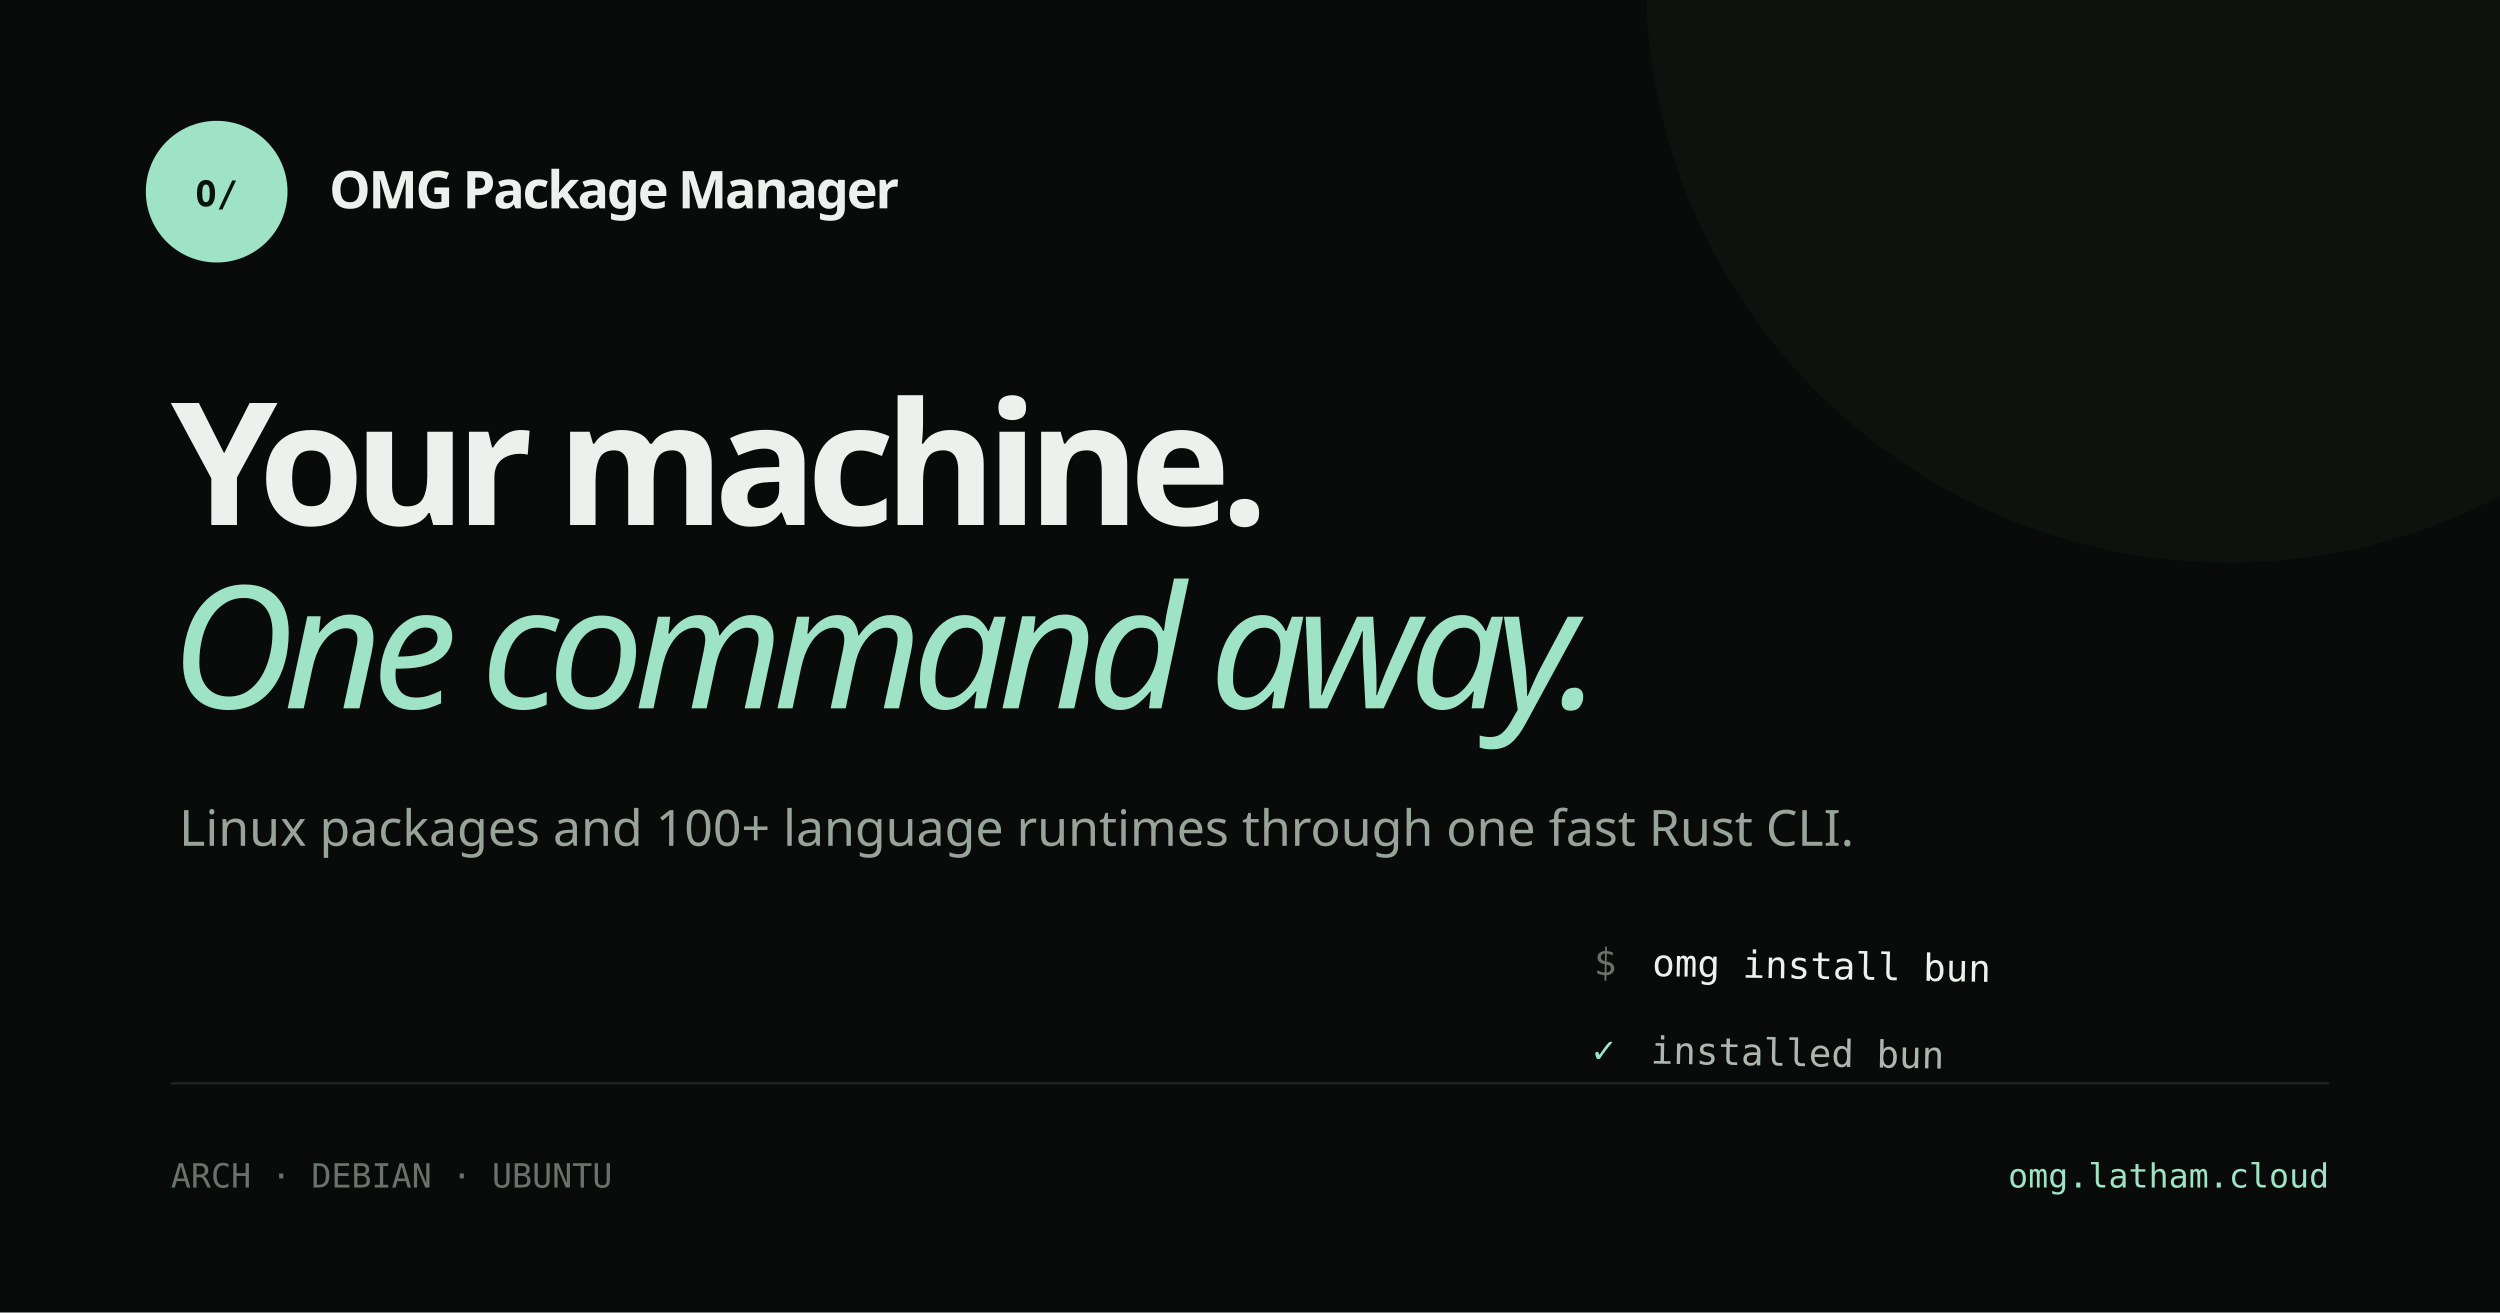
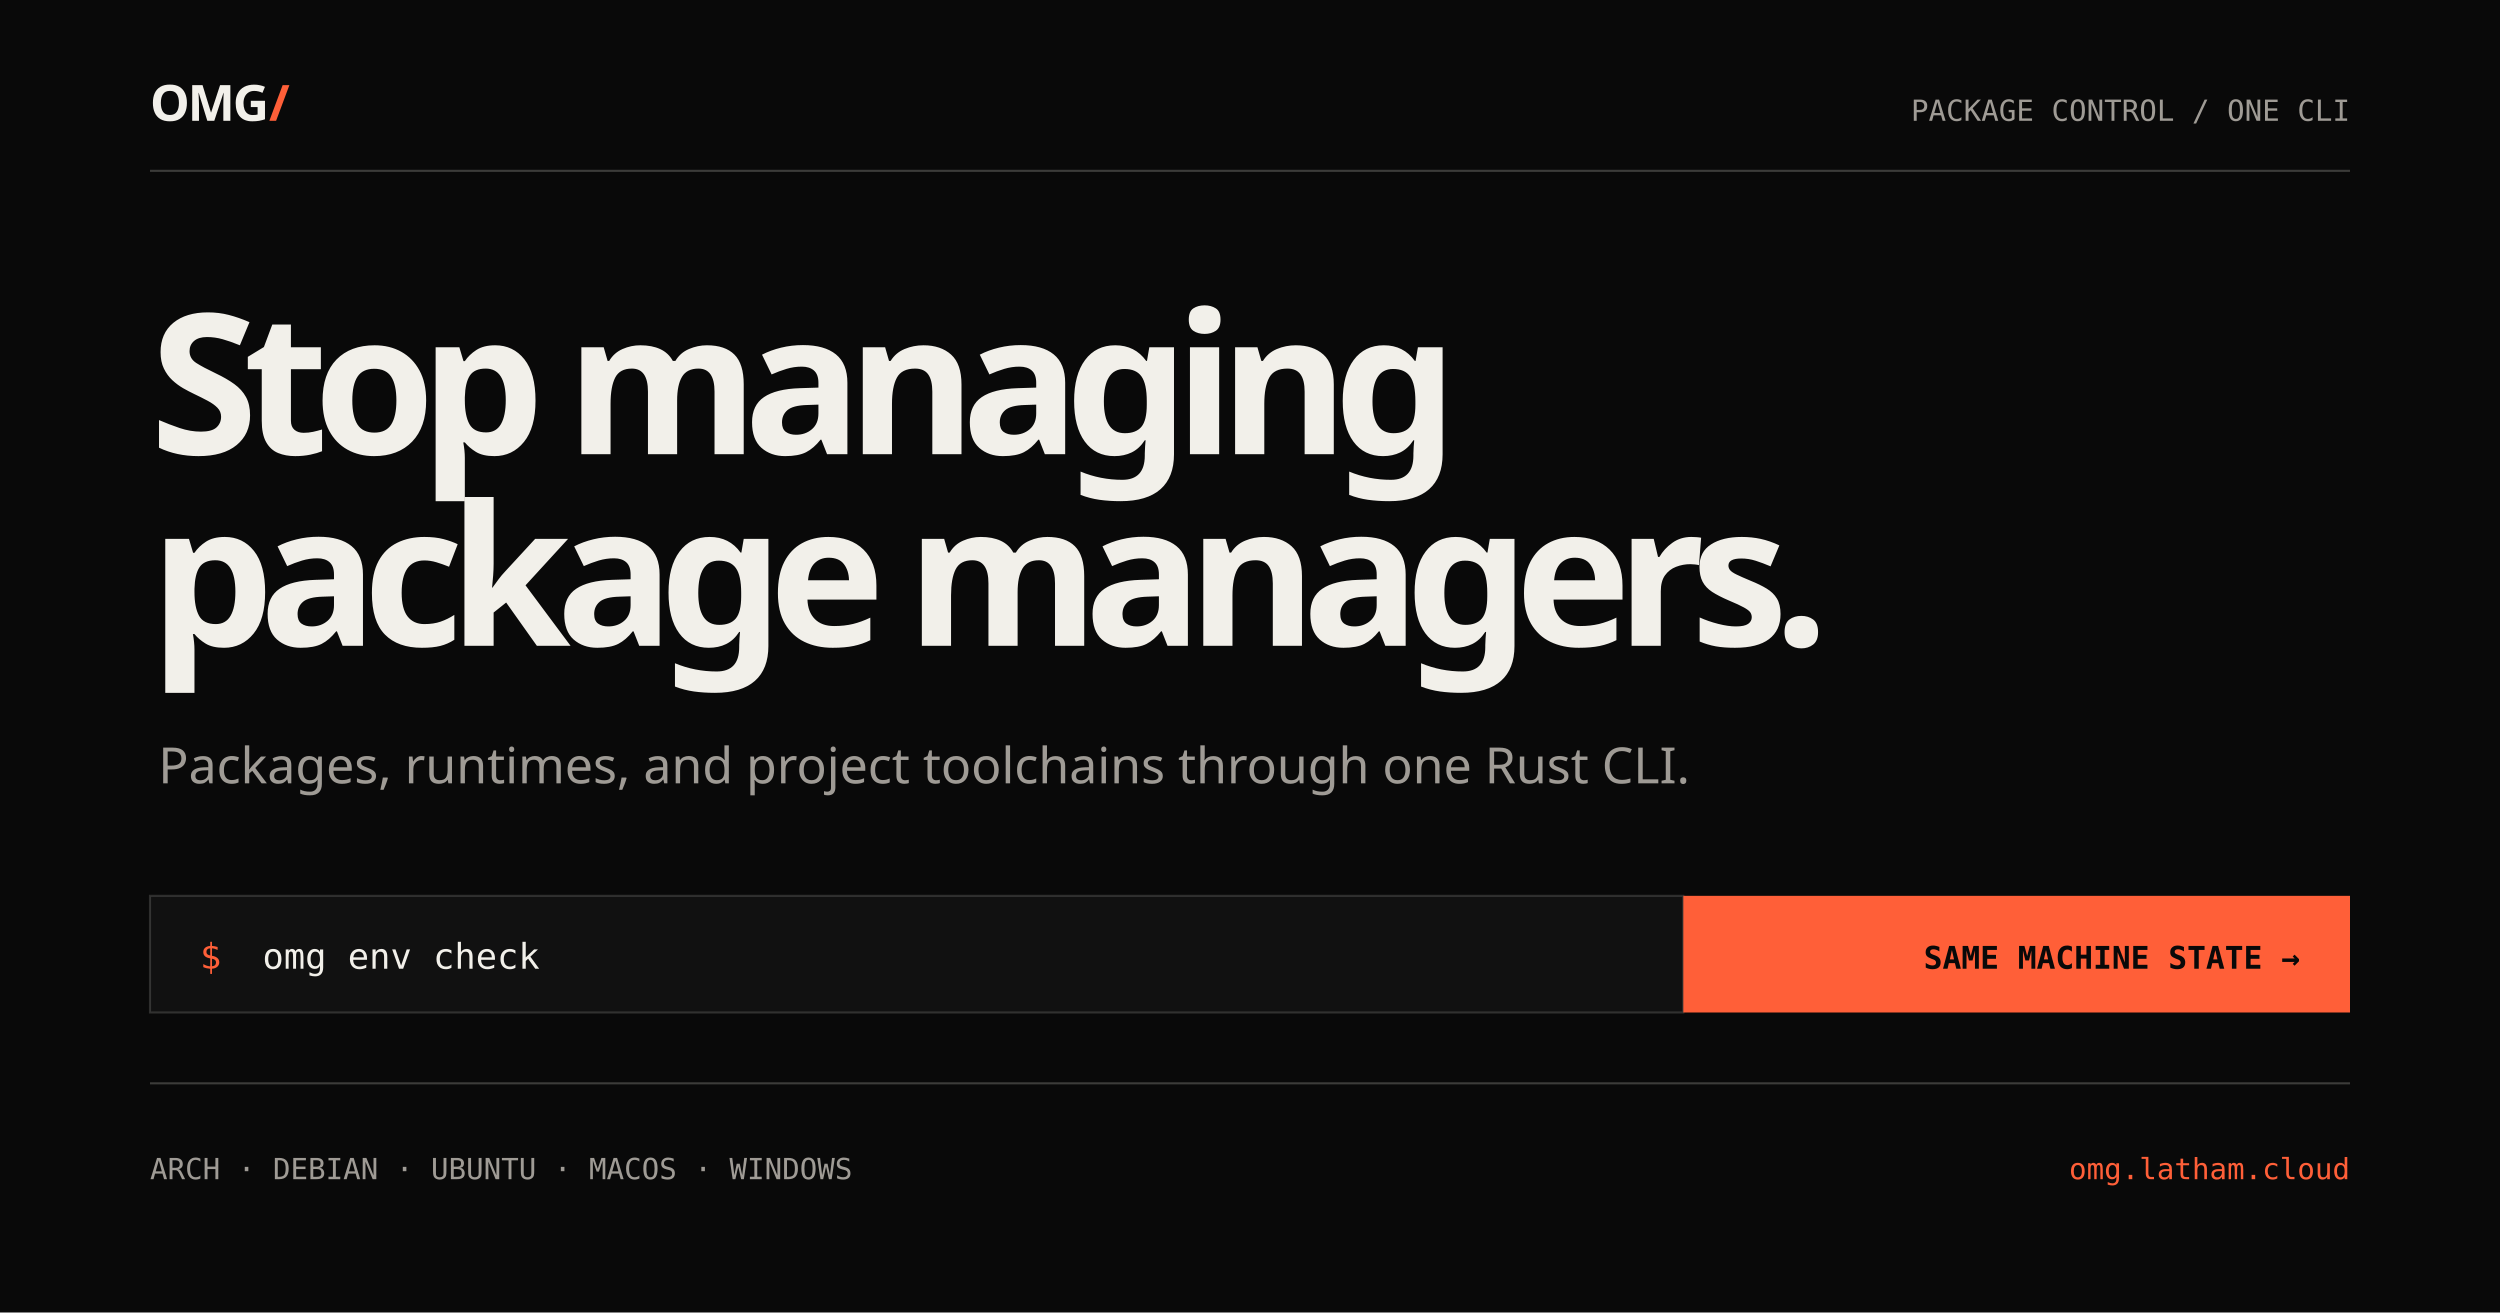
<svg xmlns="http://www.w3.org/2000/svg" width="1200" height="630" viewBox="0 0 1200 630" role="img" aria-labelledby="title description">
-   <rect width="1200" height="630" fill="#080b09" />
-   <circle cx="1070" cy="-10" r="280" fill="#9fe3c6" opacity="0.035" />
-   <circle cx="104" cy="92" r="34" fill="#9fe3c6" />
-   <text x="104" y="99" text-anchor="middle" font-family="ui-monospace, monospace" font-size="17" font-weight="700" fill="#08130e">O/</text>
-   <text x="158" y="100" font-family="system-ui, sans-serif" font-size="25" font-weight="650" letter-spacing="-1" fill="#edf1ed">OMG Package Manager</text>
-   <text x="82" y="252" font-family="system-ui, sans-serif" font-size="82" font-weight="620" letter-spacing="-5" fill="#edf1ed">Your machine.</text>
-   <text x="82" y="340" font-family="system-ui, sans-serif" font-size="82" font-style="italic" font-weight="420" letter-spacing="-5" fill="#9fe3c6">One command away.</text>
-   <text x="86" y="406" font-family="system-ui, sans-serif" font-size="24" fill="#98a39a">Linux packages and 100+ language runtimes through one fast Rust CLI.</text>
-   <g transform="translate(765 468) rotate(1)">
-     <text x="0" y="0" font-family="ui-monospace, monospace" font-size="18" fill="#69736b">$</text>
-     <text x="28" y="0" font-family="ui-monospace, monospace" font-size="18" fill="#edf1ed">omg install bun</text>
-     <text x="0" y="42" font-family="ui-monospace, monospace" font-size="18" fill="#9fe3c6">✓</text>
-     <text x="28" y="42" font-family="ui-monospace, monospace" font-size="18" fill="#aeb7af">installed bun</text>
+   <rect width="1200" height="630" fill="#090909" />
+   <line x1="72" y1="82" x2="1128" y2="82" stroke="#f2f0ea" stroke-opacity="0.22" />
+   <line x1="72" y1="520" x2="1128" y2="520" stroke="#f2f0ea" stroke-opacity="0.22" />
+   <text x="72" y="58" font-family="system-ui, sans-serif" font-size="24" font-weight="750" letter-spacing="-1" fill="#f2f0ea">OMG<tspan fill="#ff5f38">/</tspan>
+   </text>
+   <text x="1128" y="58" text-anchor="end" font-family="ui-monospace, monospace" font-size="14" fill="#9f9b95">PACKAGE CONTROL / ONE CLI</text>
+   <text x="72" y="218" font-family="system-ui, sans-serif" font-size="94" font-weight="700" letter-spacing="-7" fill="#f2f0ea">Stop managing</text>
+   <text x="72" y="310" font-family="system-ui, sans-serif" font-size="94" font-weight="700" letter-spacing="-7" fill="#f2f0ea">package managers.</text>
+   <text x="76" y="376" font-family="system-ui, sans-serif" font-size="24" fill="#9f9b95">Packages, runtimes, and project toolchains through one Rust CLI.</text>
+   <g transform="translate(72 430)">
+     <rect width="736" height="56" fill="#111111" stroke="#f2f0ea" stroke-opacity="0.16" />
+     <text x="24" y="35" font-family="ui-monospace, monospace" font-size="17" fill="#ff5f38">$</text>
+     <text x="54" y="35" font-family="ui-monospace, monospace" font-size="17" fill="#f2f0ea">omg env check</text>
+     <rect x="736" width="320" height="56" fill="#ff5f38" />
+     <text x="1032" y="35" text-anchor="end" font-family="ui-monospace, monospace" font-size="15" font-weight="700" fill="#090909">SAME MACHINE STATE →</text>
  </g>
-   <line x1="82" y1="520" x2="1118" y2="520" stroke="#edf1ed" stroke-opacity="0.12" />
-   <text x="82" y="570" font-family="ui-monospace, monospace" font-size="16" fill="#69736b">ARCH · DEBIAN · UBUNTU</text>
-   <text x="1118" y="570" text-anchor="end" font-family="ui-monospace, monospace" font-size="16" fill="#9fe3c6">omg.latham.cloud</text>
+   <text x="72" y="566" font-family="ui-monospace, monospace" font-size="14" fill="#9f9b95">ARCH · DEBIAN · UBUNTU · MACOS · WINDOWS</text>
+   <text x="1128" y="566" text-anchor="end" font-family="ui-monospace, monospace" font-size="14" fill="#ff5f38">omg.latham.cloud</text>
</svg>
